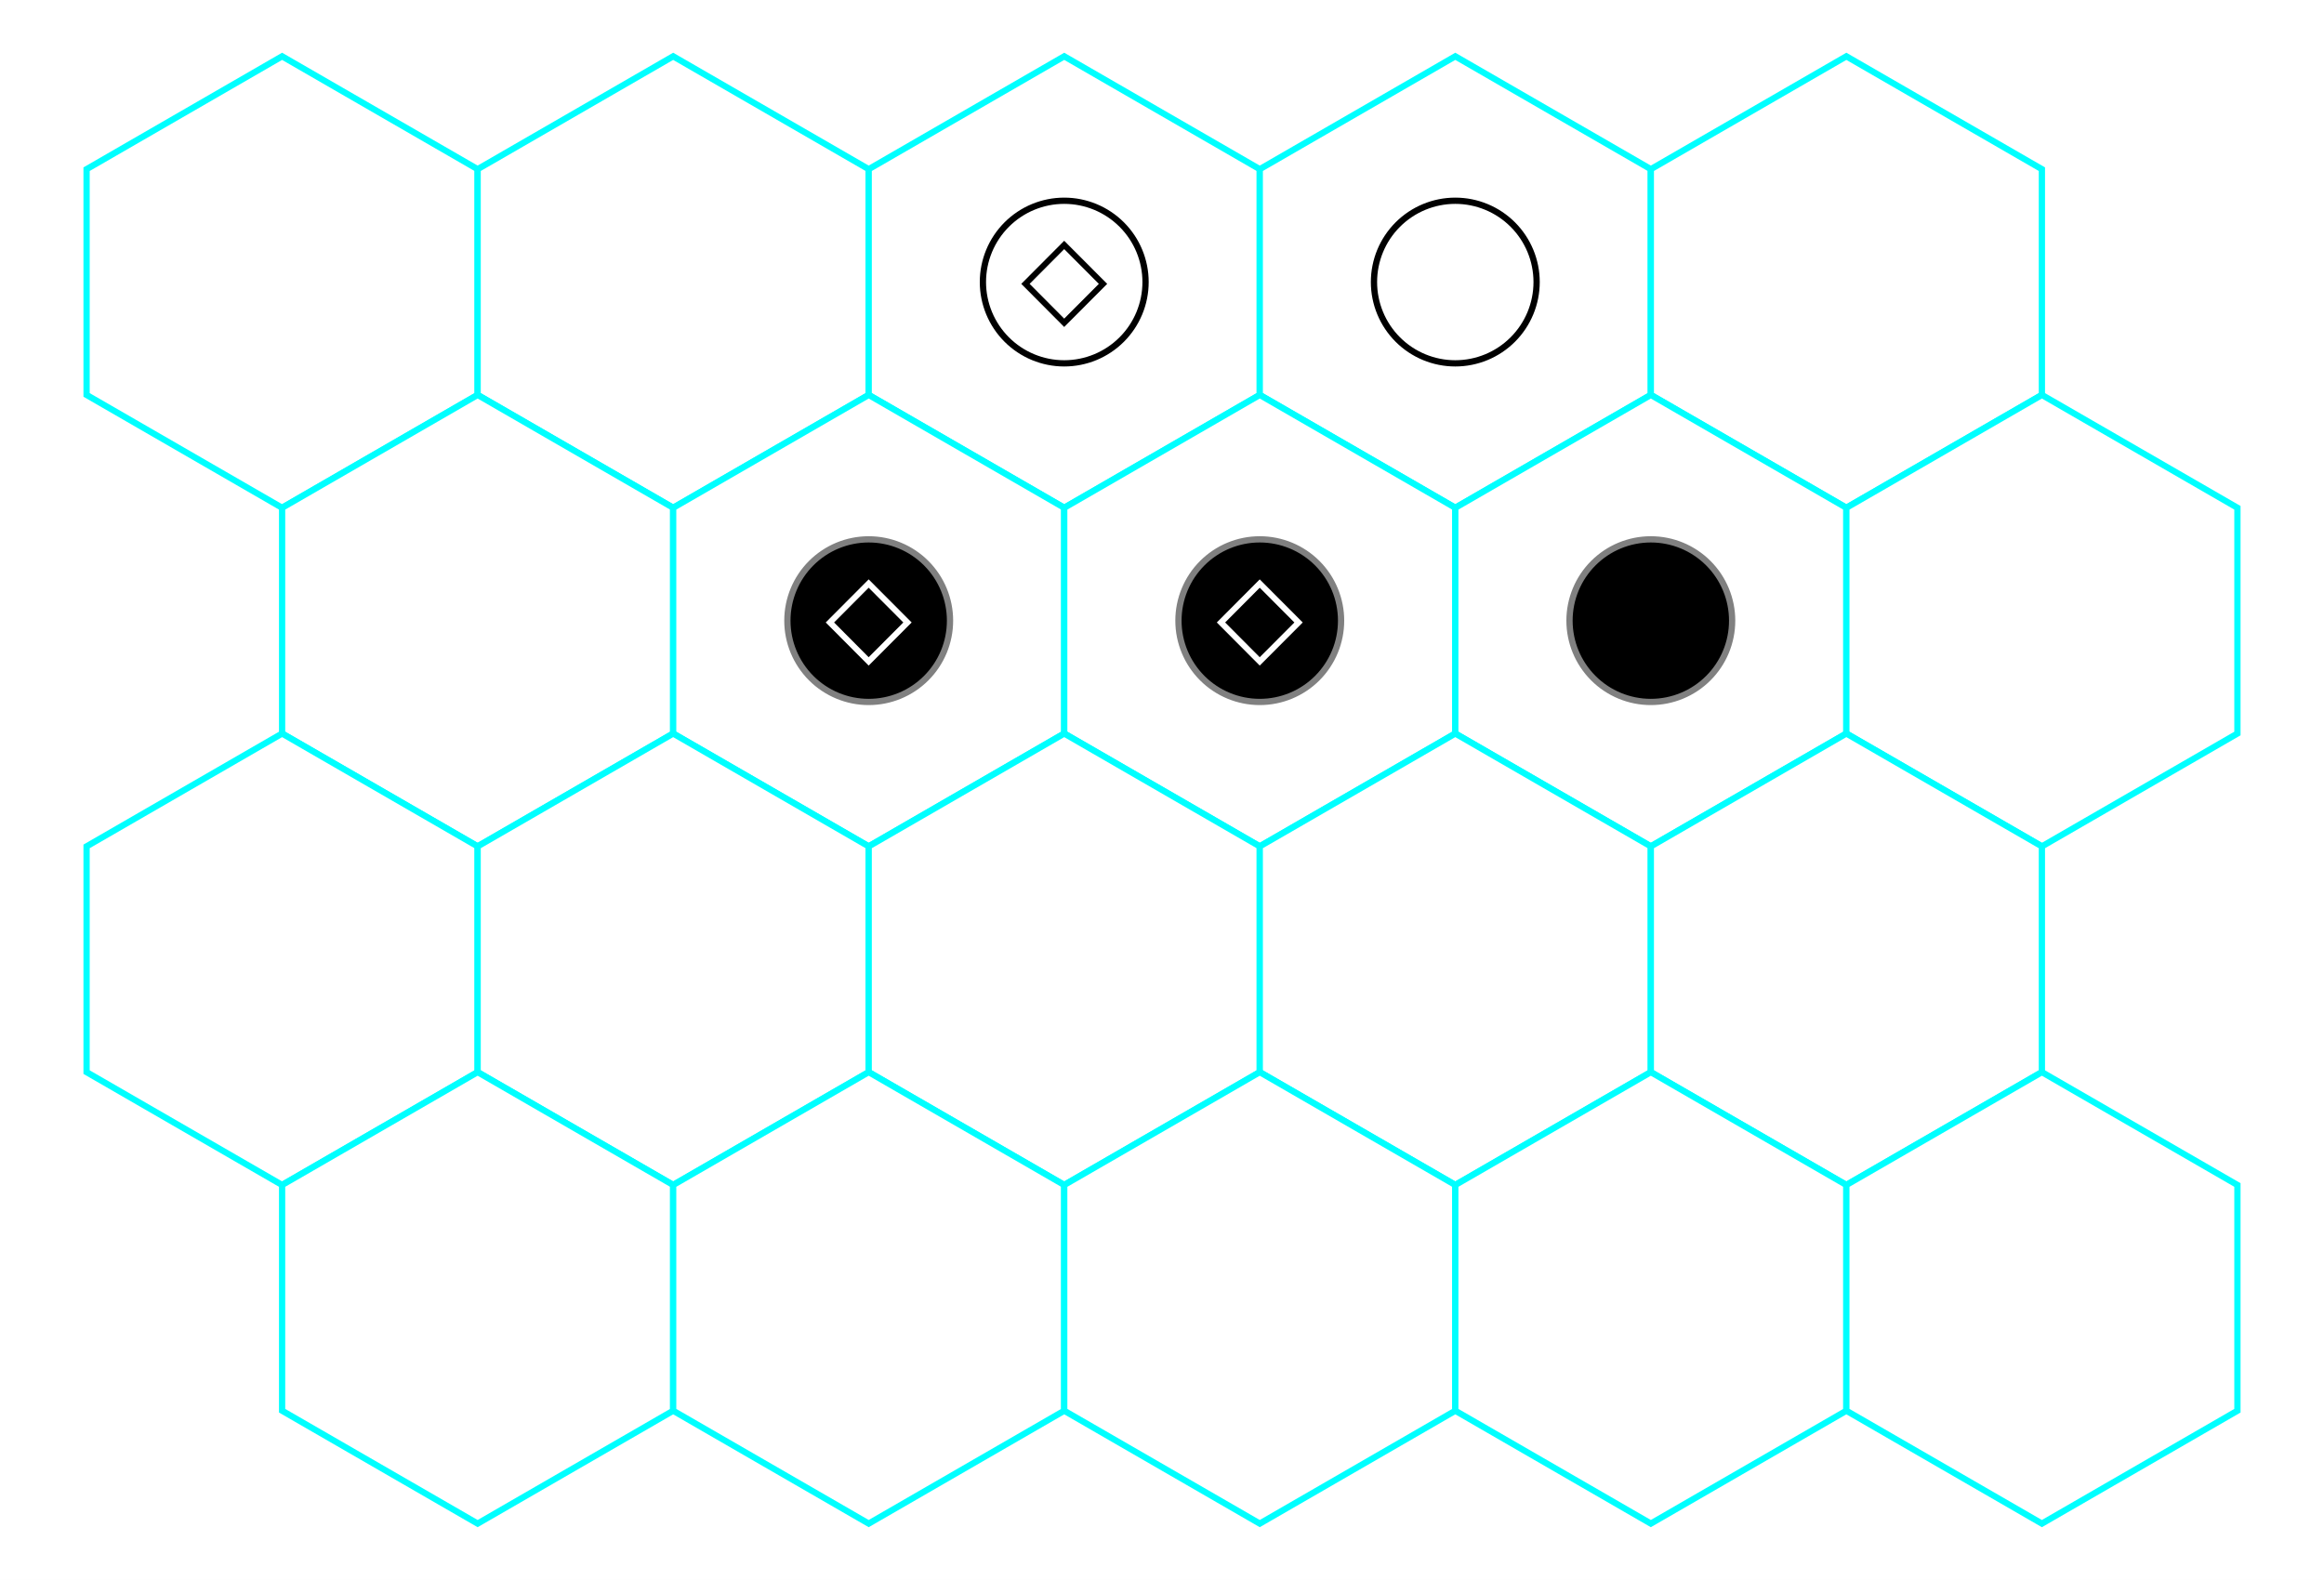
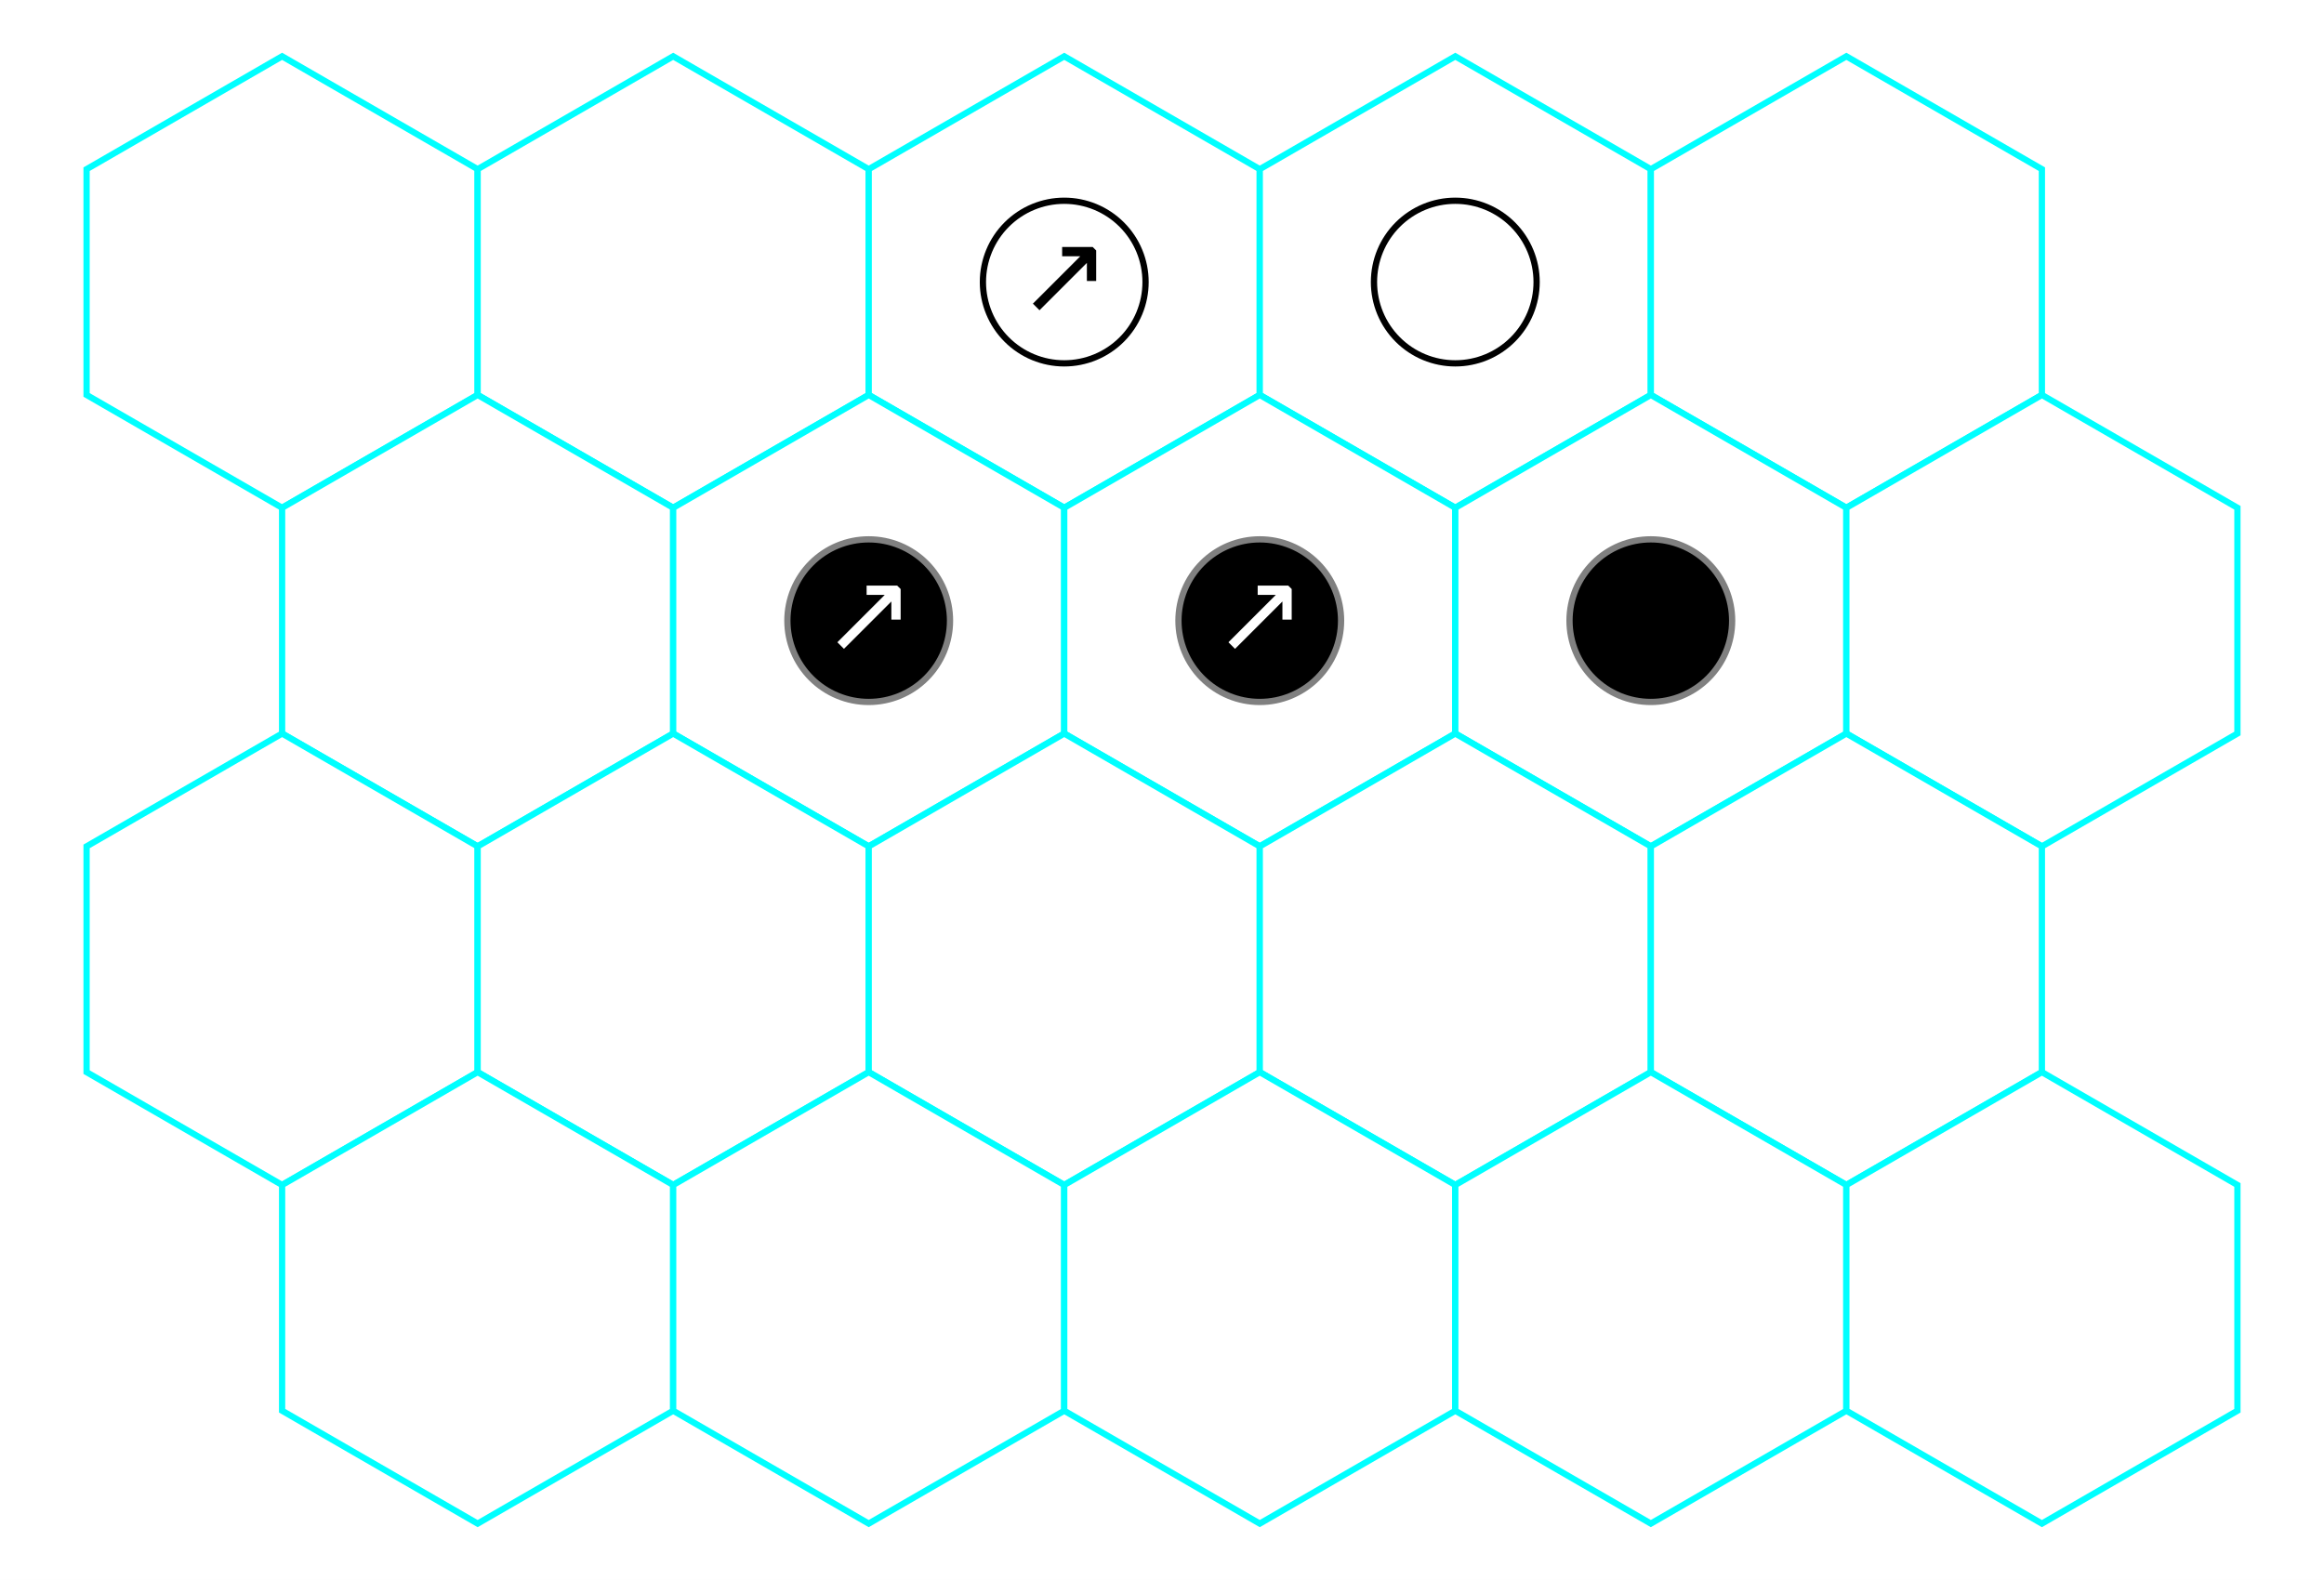
<svg xmlns="http://www.w3.org/2000/svg" xmlns:xlink="http://www.w3.org/1999/xlink" width="371.52pt" height="252.619pt" viewBox="0 0 371.52 252.619" version="1.1">
  <defs>
    <style type="text/css">*{stroke-linejoin: round; stroke-linecap: butt}</style>
  </defs>
  <g id="figure_1">
    <g id="patch_1">
      <path d="M 0 252.619  L 371.52 252.619  L 371.52 -0  L 0 -0  z " style="fill: #ffffff" />
    </g>
    <g id="axes_1">
      <g id="patch_2">
-         <path d="M 13.84 63.145  L 45.098 81.192  L 76.357 63.145  L 76.357 27.052  L 45.098 9.005  L 13.84 27.052  z " clip-path="url(#p160f564e62)" style="fill: #ffffff; stroke: #00ffff; stroke-linejoin: miter" />
+         <path d="M 13.84 63.145  L 45.098 81.192  L 76.357 63.145  L 76.357 27.052  L 45.098 9.005  L 13.84 27.052  z " clip-path="url(#pecfa03409e)" style="fill: #ffffff; stroke: #00ffff; stroke-linejoin: miter" />
      </g>
      <g id="patch_3">
-         <path d="M 76.357 63.145  L 107.615 81.192  L 138.873 63.145  L 138.873 27.052  L 107.615 9.005  L 76.357 27.052  z " clip-path="url(#p160f564e62)" style="fill: #ffffff; stroke: #00ffff; stroke-linejoin: miter" />
+         <path d="M 76.357 63.145  L 107.615 81.192  L 138.873 63.145  L 138.873 27.052  L 107.615 9.005  L 76.357 27.052  z " clip-path="url(#pecfa03409e)" style="fill: #ffffff; stroke: #00ffff; stroke-linejoin: miter" />
      </g>
      <g id="patch_4">
-         <path d="M 138.873 63.145  L 170.131 81.192  L 201.389 63.145  L 201.389 27.052  L 170.131 9.005  L 138.873 27.052  z " clip-path="url(#p160f564e62)" style="fill: #ffffff; stroke: #00ffff; stroke-linejoin: miter" />
+         <path d="M 138.873 63.145  L 170.131 81.192  L 201.389 63.145  L 201.389 27.052  L 170.131 9.005  L 138.873 27.052  z " clip-path="url(#pecfa03409e)" style="fill: #ffffff; stroke: #00ffff; stroke-linejoin: miter" />
      </g>
      <g id="patch_5">
-         <path d="M 201.389 63.145  L 232.647 81.192  L 263.905 63.145  L 263.905 27.052  L 232.647 9.005  L 201.389 27.052  z " clip-path="url(#p160f564e62)" style="fill: #ffffff; stroke: #00ffff; stroke-linejoin: miter" />
+         <path d="M 201.389 63.145  L 232.647 81.192  L 263.905 63.145  L 263.905 27.052  L 232.647 9.005  L 201.389 27.052  z " clip-path="url(#pecfa03409e)" style="fill: #ffffff; stroke: #00ffff; stroke-linejoin: miter" />
      </g>
      <g id="patch_6">
-         <path d="M 263.905 63.145  L 295.163 81.192  L 326.422 63.145  L 326.422 27.052  L 295.163 9.005  L 263.905 27.052  z " clip-path="url(#p160f564e62)" style="fill: #ffffff; stroke: #00ffff; stroke-linejoin: miter" />
+         <path d="M 263.905 63.145  L 295.163 81.192  L 326.422 63.145  L 326.422 27.052  L 295.163 9.005  L 263.905 27.052  z " clip-path="url(#pecfa03409e)" style="fill: #ffffff; stroke: #00ffff; stroke-linejoin: miter" />
      </g>
      <g id="patch_7">
-         <path d="M 45.098 117.286  L 76.357 135.333  L 107.615 117.286  L 107.615 81.192  L 76.357 63.145  L 45.098 81.192  z " clip-path="url(#p160f564e62)" style="fill: #ffffff; stroke: #00ffff; stroke-linejoin: miter" />
+         <path d="M 45.098 117.286  L 76.357 135.333  L 107.615 117.286  L 107.615 81.192  L 76.357 63.145  L 45.098 81.192  z " clip-path="url(#pecfa03409e)" style="fill: #ffffff; stroke: #00ffff; stroke-linejoin: miter" />
      </g>
      <g id="patch_8">
-         <path d="M 107.615 117.286  L 138.873 135.333  L 170.131 117.286  L 170.131 81.192  L 138.873 63.145  L 107.615 81.192  z " clip-path="url(#p160f564e62)" style="fill: #ffffff; stroke: #00ffff; stroke-linejoin: miter" />
+         <path d="M 107.615 117.286  L 138.873 135.333  L 170.131 117.286  L 170.131 81.192  L 138.873 63.145  L 107.615 81.192  z " clip-path="url(#pecfa03409e)" style="fill: #ffffff; stroke: #00ffff; stroke-linejoin: miter" />
      </g>
      <g id="patch_9">
-         <path d="M 170.131 117.286  L 201.389 135.333  L 232.647 117.286  L 232.647 81.192  L 201.389 63.145  L 170.131 81.192  z " clip-path="url(#p160f564e62)" style="fill: #ffffff; stroke: #00ffff; stroke-linejoin: miter" />
+         <path d="M 170.131 117.286  L 201.389 135.333  L 232.647 117.286  L 232.647 81.192  L 201.389 63.145  L 170.131 81.192  z " clip-path="url(#pecfa03409e)" style="fill: #ffffff; stroke: #00ffff; stroke-linejoin: miter" />
      </g>
      <g id="patch_10">
-         <path d="M 232.647 117.286  L 263.905 135.333  L 295.163 117.286  L 295.163 81.192  L 263.905 63.145  L 232.647 81.192  z " clip-path="url(#p160f564e62)" style="fill: #ffffff; stroke: #00ffff; stroke-linejoin: miter" />
+         <path d="M 232.647 117.286  L 263.905 135.333  L 295.163 117.286  L 295.163 81.192  L 263.905 63.145  L 232.647 81.192  z " clip-path="url(#pecfa03409e)" style="fill: #ffffff; stroke: #00ffff; stroke-linejoin: miter" />
      </g>
      <g id="patch_11">
-         <path d="M 295.163 117.286  L 326.422 135.333  L 357.68 117.286  L 357.68 81.192  L 326.422 63.145  L 295.163 81.192  z " clip-path="url(#p160f564e62)" style="fill: #ffffff; stroke: #00ffff; stroke-linejoin: miter" />
+         <path d="M 295.163 117.286  L 326.422 135.333  L 357.68 117.286  L 357.68 81.192  L 326.422 63.145  L 295.163 81.192  z " clip-path="url(#pecfa03409e)" style="fill: #ffffff; stroke: #00ffff; stroke-linejoin: miter" />
      </g>
      <g id="patch_12">
-         <path d="M 13.84 171.427  L 45.098 189.474  L 76.357 171.427  L 76.357 135.333  L 45.098 117.286  L 13.84 135.333  z " clip-path="url(#p160f564e62)" style="fill: #ffffff; stroke: #00ffff; stroke-linejoin: miter" />
+         <path d="M 13.84 171.427  L 45.098 189.474  L 76.357 171.427  L 76.357 135.333  L 45.098 117.286  L 13.84 135.333  z " clip-path="url(#pecfa03409e)" style="fill: #ffffff; stroke: #00ffff; stroke-linejoin: miter" />
      </g>
      <g id="patch_13">
-         <path d="M 76.357 171.427  L 107.615 189.474  L 138.873 171.427  L 138.873 135.333  L 107.615 117.286  L 76.357 135.333  z " clip-path="url(#p160f564e62)" style="fill: #ffffff; stroke: #00ffff; stroke-linejoin: miter" />
+         <path d="M 76.357 171.427  L 107.615 189.474  L 138.873 171.427  L 138.873 135.333  L 107.615 117.286  L 76.357 135.333  z " clip-path="url(#pecfa03409e)" style="fill: #ffffff; stroke: #00ffff; stroke-linejoin: miter" />
      </g>
      <g id="patch_14">
-         <path d="M 138.873 171.427  L 170.131 189.474  L 201.389 171.427  L 201.389 135.333  L 170.131 117.286  L 138.873 135.333  z " clip-path="url(#p160f564e62)" style="fill: #ffffff; stroke: #00ffff; stroke-linejoin: miter" />
+         <path d="M 138.873 171.427  L 170.131 189.474  L 201.389 171.427  L 201.389 135.333  L 170.131 117.286  L 138.873 135.333  z " clip-path="url(#pecfa03409e)" style="fill: #ffffff; stroke: #00ffff; stroke-linejoin: miter" />
      </g>
      <g id="patch_15">
-         <path d="M 201.389 171.427  L 232.647 189.474  L 263.905 171.427  L 263.905 135.333  L 232.647 117.286  L 201.389 135.333  z " clip-path="url(#p160f564e62)" style="fill: #ffffff; stroke: #00ffff; stroke-linejoin: miter" />
+         <path d="M 201.389 171.427  L 232.647 189.474  L 263.905 171.427  L 263.905 135.333  L 232.647 117.286  L 201.389 135.333  z " clip-path="url(#pecfa03409e)" style="fill: #ffffff; stroke: #00ffff; stroke-linejoin: miter" />
      </g>
      <g id="patch_16">
-         <path d="M 263.905 171.427  L 295.163 189.474  L 326.422 171.427  L 326.422 135.333  L 295.163 117.286  L 263.905 135.333  z " clip-path="url(#p160f564e62)" style="fill: #ffffff; stroke: #00ffff; stroke-linejoin: miter" />
+         <path d="M 263.905 171.427  L 295.163 189.474  L 326.422 171.427  L 326.422 135.333  L 295.163 117.286  L 263.905 135.333  z " clip-path="url(#pecfa03409e)" style="fill: #ffffff; stroke: #00ffff; stroke-linejoin: miter" />
      </g>
      <g id="patch_17">
-         <path d="M 45.098 225.567  L 76.357 243.614  L 107.615 225.567  L 107.615 189.474  L 76.357 171.427  L 45.098 189.474  z " clip-path="url(#p160f564e62)" style="fill: #ffffff; stroke: #00ffff; stroke-linejoin: miter" />
+         <path d="M 45.098 225.567  L 76.357 243.614  L 107.615 225.567  L 107.615 189.474  L 76.357 171.427  L 45.098 189.474  z " clip-path="url(#pecfa03409e)" style="fill: #ffffff; stroke: #00ffff; stroke-linejoin: miter" />
      </g>
      <g id="patch_18">
-         <path d="M 107.615 225.567  L 138.873 243.614  L 170.131 225.567  L 170.131 189.474  L 138.873 171.427  L 107.615 189.474  z " clip-path="url(#p160f564e62)" style="fill: #ffffff; stroke: #00ffff; stroke-linejoin: miter" />
+         <path d="M 107.615 225.567  L 138.873 243.614  L 170.131 225.567  L 170.131 189.474  L 138.873 171.427  L 107.615 189.474  z " clip-path="url(#pecfa03409e)" style="fill: #ffffff; stroke: #00ffff; stroke-linejoin: miter" />
      </g>
      <g id="patch_19">
-         <path d="M 170.131 225.567  L 201.389 243.614  L 232.647 225.567  L 232.647 189.474  L 201.389 171.427  L 170.131 189.474  z " clip-path="url(#p160f564e62)" style="fill: #ffffff; stroke: #00ffff; stroke-linejoin: miter" />
+         <path d="M 170.131 225.567  L 201.389 243.614  L 232.647 225.567  L 232.647 189.474  L 201.389 171.427  L 170.131 189.474  z " clip-path="url(#pecfa03409e)" style="fill: #ffffff; stroke: #00ffff; stroke-linejoin: miter" />
      </g>
      <g id="patch_20">
-         <path d="M 232.647 225.567  L 263.905 243.614  L 295.163 225.567  L 295.163 189.474  L 263.905 171.427  L 232.647 189.474  z " clip-path="url(#p160f564e62)" style="fill: #ffffff; stroke: #00ffff; stroke-linejoin: miter" />
+         <path d="M 232.647 225.567  L 263.905 243.614  L 295.163 225.567  L 295.163 189.474  L 263.905 171.427  L 232.647 189.474  z " clip-path="url(#pecfa03409e)" style="fill: #ffffff; stroke: #00ffff; stroke-linejoin: miter" />
      </g>
      <g id="patch_21">
-         <path d="M 295.163 225.567  L 326.422 243.614  L 357.68 225.567  L 357.68 189.474  L 326.422 171.427  L 295.163 189.474  z " clip-path="url(#p160f564e62)" style="fill: #ffffff; stroke: #00ffff; stroke-linejoin: miter" />
+         <path d="M 295.163 225.567  L 326.422 243.614  L 357.68 225.567  L 357.68 189.474  L 326.422 171.427  L 295.163 189.474  z " clip-path="url(#pecfa03409e)" style="fill: #ffffff; stroke: #00ffff; stroke-linejoin: miter" />
      </g>
      <g id="line2d_1">
        <defs>
-           <path id="m78e8f897d5" d="M 0 13  C 3.448 13 6.755 11.63 9.192 9.192  C 11.63 6.755 13 3.448 13 0  C 13 -3.448 11.63 -6.755 9.192 -9.192  C 6.755 -11.63 3.448 -13 0 -13  C -3.448 -13 -6.755 -11.63 -9.192 -9.192  C -11.63 -6.755 -13 -3.448 -13 0  C -13 3.448 -11.63 6.755 -9.192 9.192  C -6.755 11.63 -3.448 13 0 13  z " style="stroke: #000000" />
+           <path id="m8812d2bd57" d="M 0 13  C 3.448 13 6.755 11.63 9.192 9.192  C 11.63 6.755 13 3.448 13 0  C 13 -3.448 11.63 -6.755 9.192 -9.192  C 6.755 -11.63 3.448 -13 0 -13  C -3.448 -13 -6.755 -11.63 -9.192 -9.192  C -11.63 -6.755 -13 -3.448 -13 0  C -13 3.448 -11.63 6.755 -9.192 9.192  C -6.755 11.63 -3.448 13 0 13  z " style="stroke: #000000" />
        </defs>
-         <g clip-path="url(#p160f564e62)">
-           <use xlink:href="#m78e8f897d5" x="170.131" y="45.098" style="fill: #ffffff; stroke: #000000" />
+         <g clip-path="url(#pecfa03409e)">
+           <use xlink:href="#m8812d2bd57" x="170.131" y="45.098" style="fill: #ffffff; stroke: #000000" />
        </g>
      </g>
      <g id="line2d_2">
-         <g clip-path="url(#p160f564e62)">
-           <use xlink:href="#m78e8f897d5" x="232.647" y="45.098" style="fill: #ffffff; stroke: #000000" />
+         <g clip-path="url(#pecfa03409e)">
+           <use xlink:href="#m8812d2bd57" x="232.647" y="45.098" style="fill: #ffffff; stroke: #000000" />
        </g>
      </g>
      <g id="line2d_3">
        <defs>
-           <path id="mac4c13db6e" d="M 0 13  C 3.448 13 6.755 11.63 9.192 9.192  C 11.63 6.755 13 3.448 13 0  C 13 -3.448 11.63 -6.755 9.192 -9.192  C 6.755 -11.63 3.448 -13 0 -13  C -3.448 -13 -6.755 -11.63 -9.192 -9.192  C -11.63 -6.755 -13 -3.448 -13 0  C -13 3.448 -11.63 6.755 -9.192 9.192  C -6.755 11.63 -3.448 13 0 13  z " style="stroke: #808080" />
+           <path id="mdf4893853a" d="M 0 13  C 3.448 13 6.755 11.63 9.192 9.192  C 11.63 6.755 13 3.448 13 0  C 13 -3.448 11.63 -6.755 9.192 -9.192  C 6.755 -11.63 3.448 -13 0 -13  C -3.448 -13 -6.755 -11.63 -9.192 -9.192  C -11.63 -6.755 -13 -3.448 -13 0  C -13 3.448 -11.63 6.755 -9.192 9.192  C -6.755 11.63 -3.448 13 0 13  z " style="stroke: #808080" />
        </defs>
-         <g clip-path="url(#p160f564e62)">
-           <use xlink:href="#mac4c13db6e" x="138.873" y="99.239" style="stroke: #808080" />
+         <g clip-path="url(#pecfa03409e)">
+           <use xlink:href="#mdf4893853a" x="138.873" y="99.239" style="stroke: #808080" />
        </g>
      </g>
      <g id="line2d_4">
-         <g clip-path="url(#p160f564e62)">
-           <use xlink:href="#mac4c13db6e" x="201.389" y="99.239" style="stroke: #808080" />
+         <g clip-path="url(#pecfa03409e)">
+           <use xlink:href="#mdf4893853a" x="201.389" y="99.239" style="stroke: #808080" />
        </g>
      </g>
      <g id="line2d_5">
-         <g clip-path="url(#p160f564e62)">
-           <use xlink:href="#mac4c13db6e" x="263.905" y="99.239" style="stroke: #808080" />
+         <g clip-path="url(#pecfa03409e)">
+           <use xlink:href="#mdf4893853a" x="263.905" y="99.239" style="stroke: #808080" />
        </g>
      </g>
      <g id="text_1">
-         <g transform="translate(163.2094 50.06533) scale(0.18 -0.18)">
+         <g transform="translate(162.5892 50.06533) scale(0.18 -0.18)">
          <defs>
-             <path id="DejaVuSans-25c7" d="M 494 1663  L 2459 -313  L 4428 1663  L 2459 3638  L 494 1663  z M 19 1663  L 2459 4113  L 4903 1663  L 2459 -788  L 19 1663  z " transform="scale(0.015625)" />
+             <path id="DejaVuSans-2197" d="M 4300 3759  L 4497 3563  L 4497 1825  L 3969 1825  L 3969 2856  L 1275 163  L 900 538  L 3594 3231  L 2563 3231  L 2563 3759  L 4300 3759  z " transform="scale(0.015625)" />
          </defs>
-           <use xlink:href="#DejaVuSans-25c7" />
+           <use xlink:href="#DejaVuSans-2197" />
        </g>
      </g>
      <g id="text_2">
-         <g style="fill: #ffffff" transform="translate(131.9513 104.206) scale(0.18 -0.18)">
-           <use xlink:href="#DejaVuSans-25c7" />
+         <g style="fill: #ffffff" transform="translate(131.3311 104.206) scale(0.18 -0.18)">
+           <use xlink:href="#DejaVuSans-2197" />
        </g>
      </g>
      <g id="text_3">
-         <g style="fill: #ffffff" transform="translate(194.4675 104.206) scale(0.18 -0.18)">
-           <use xlink:href="#DejaVuSans-25c7" />
+         <g style="fill: #ffffff" transform="translate(193.8473 104.206) scale(0.18 -0.18)">
+           <use xlink:href="#DejaVuSans-2197" />
        </g>
      </g>
    </g>
  </g>
  <defs>
-     <clipPath id="p160f564e62">
+     <clipPath id="pecfa03409e">
      <rect x="7.2" y="7.2" width="357.12" height="238.219" />
    </clipPath>
  </defs>
</svg>
